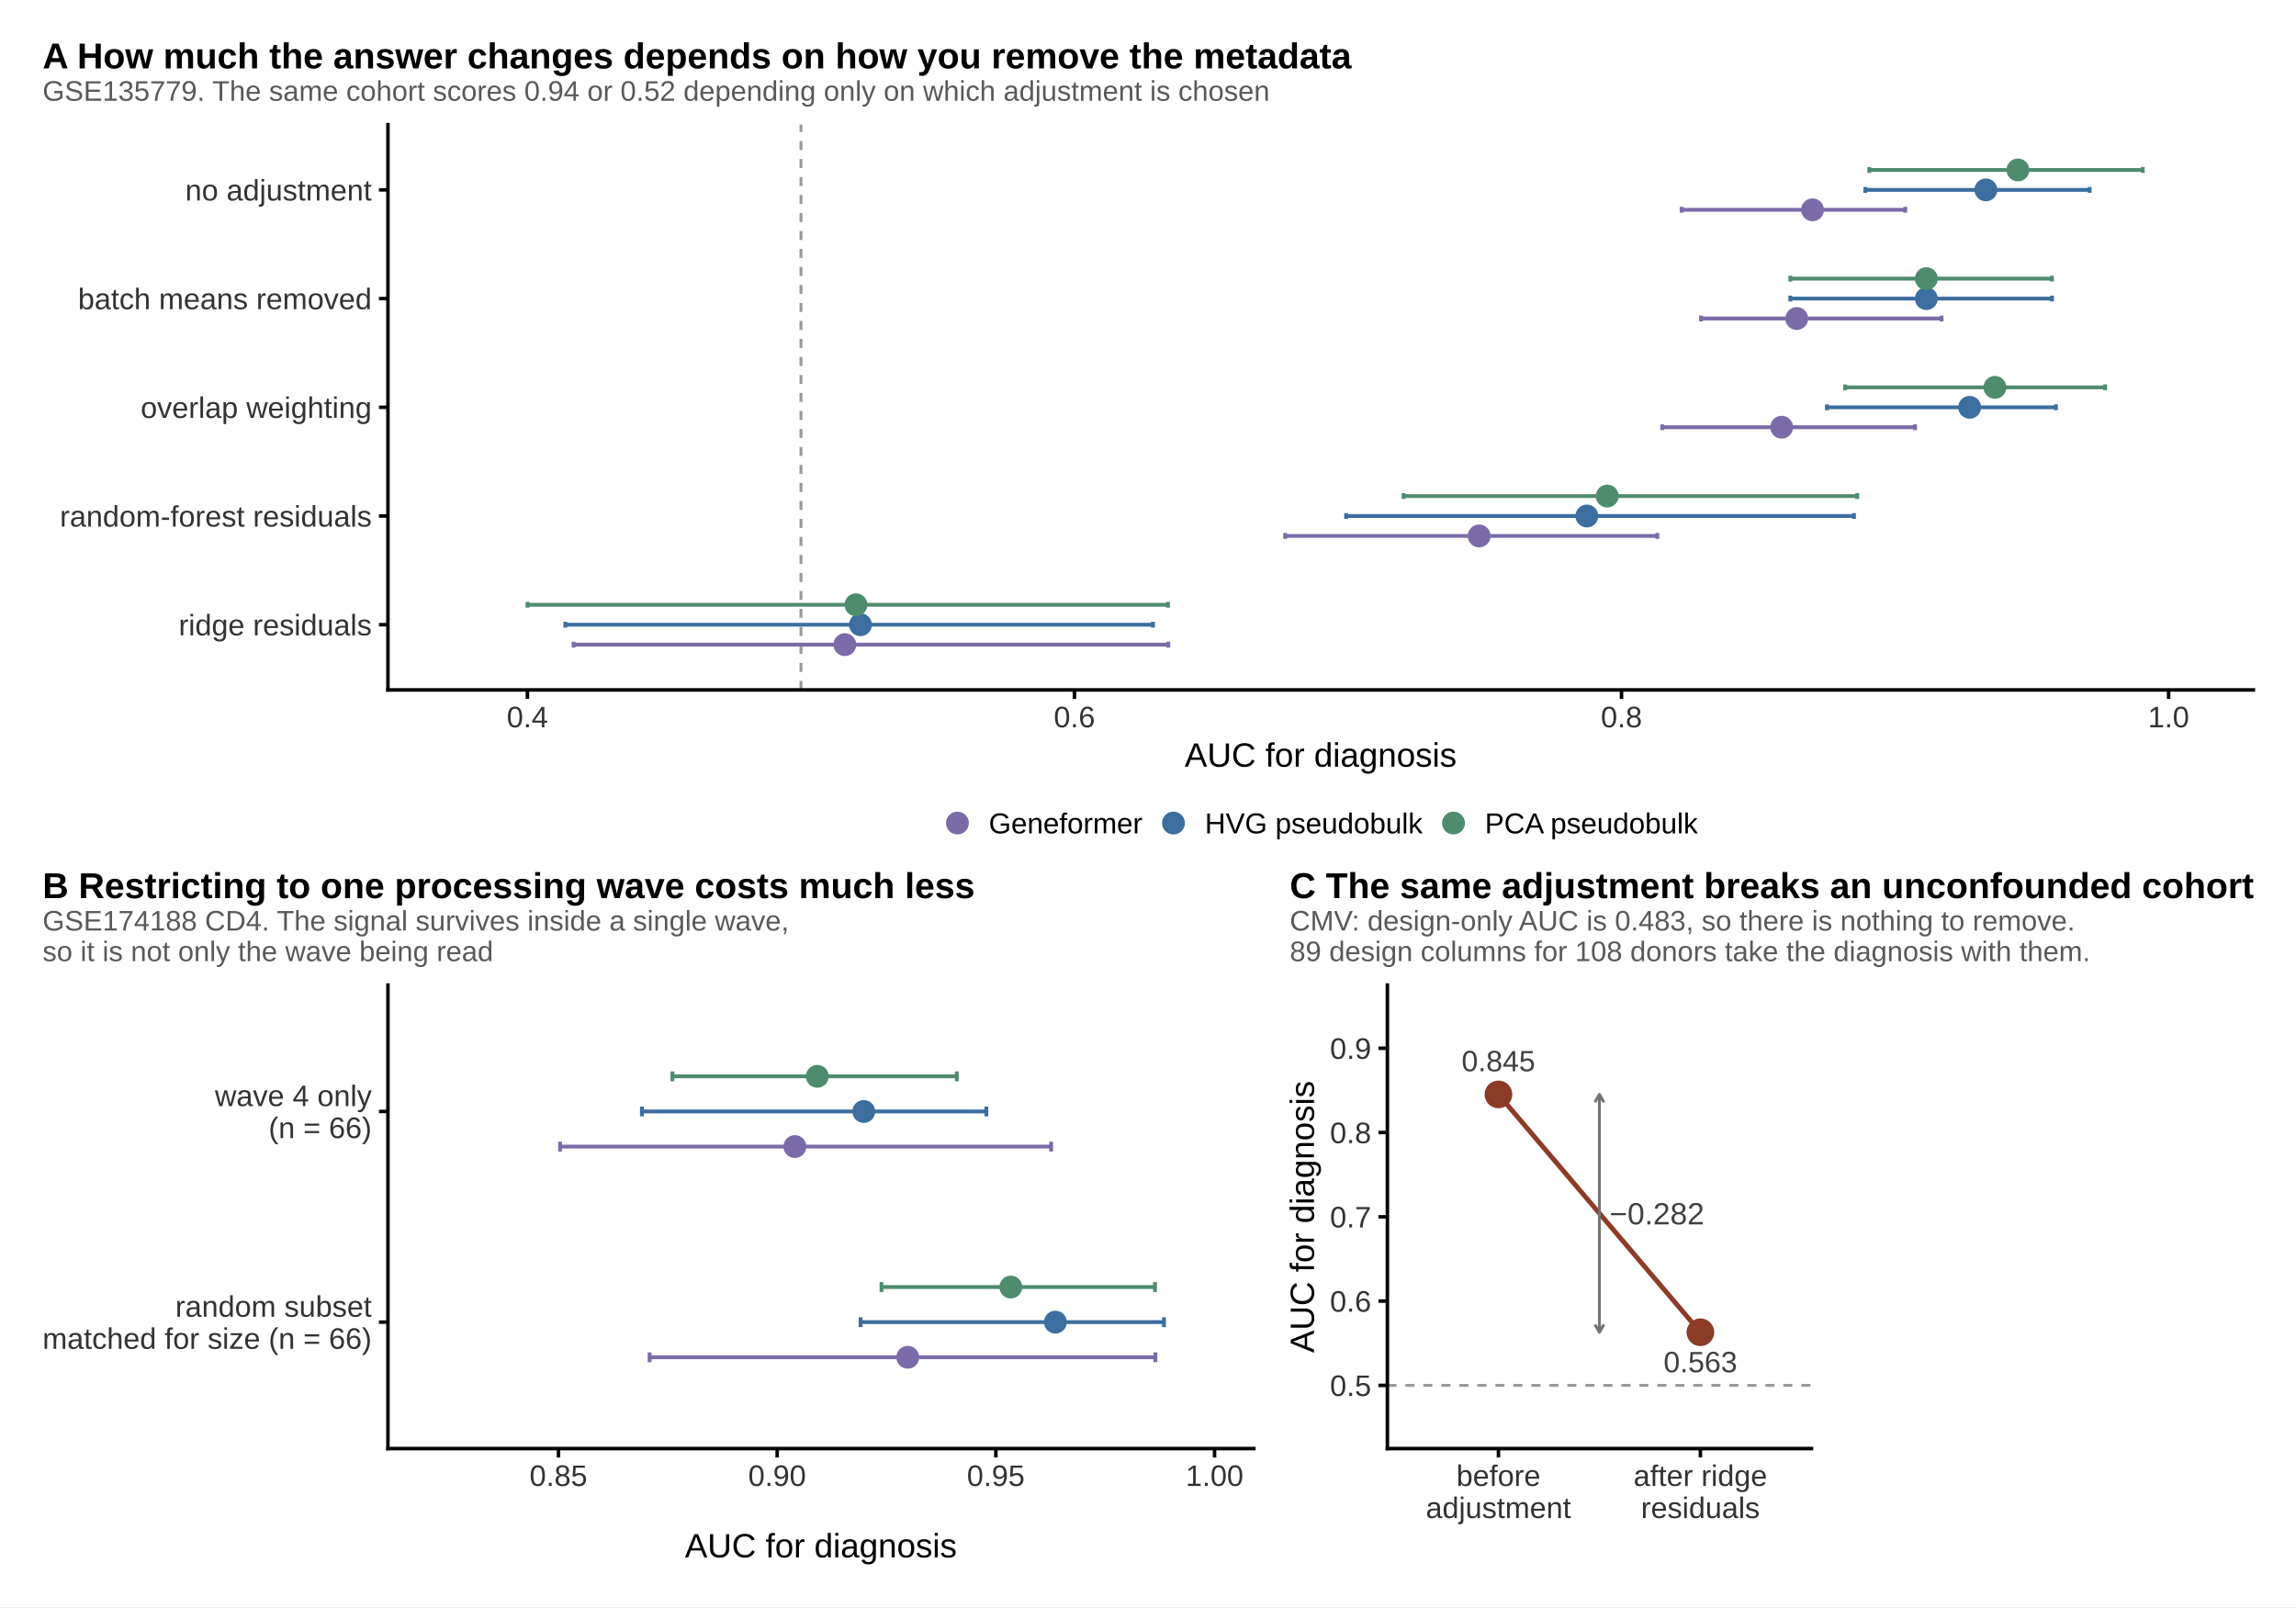
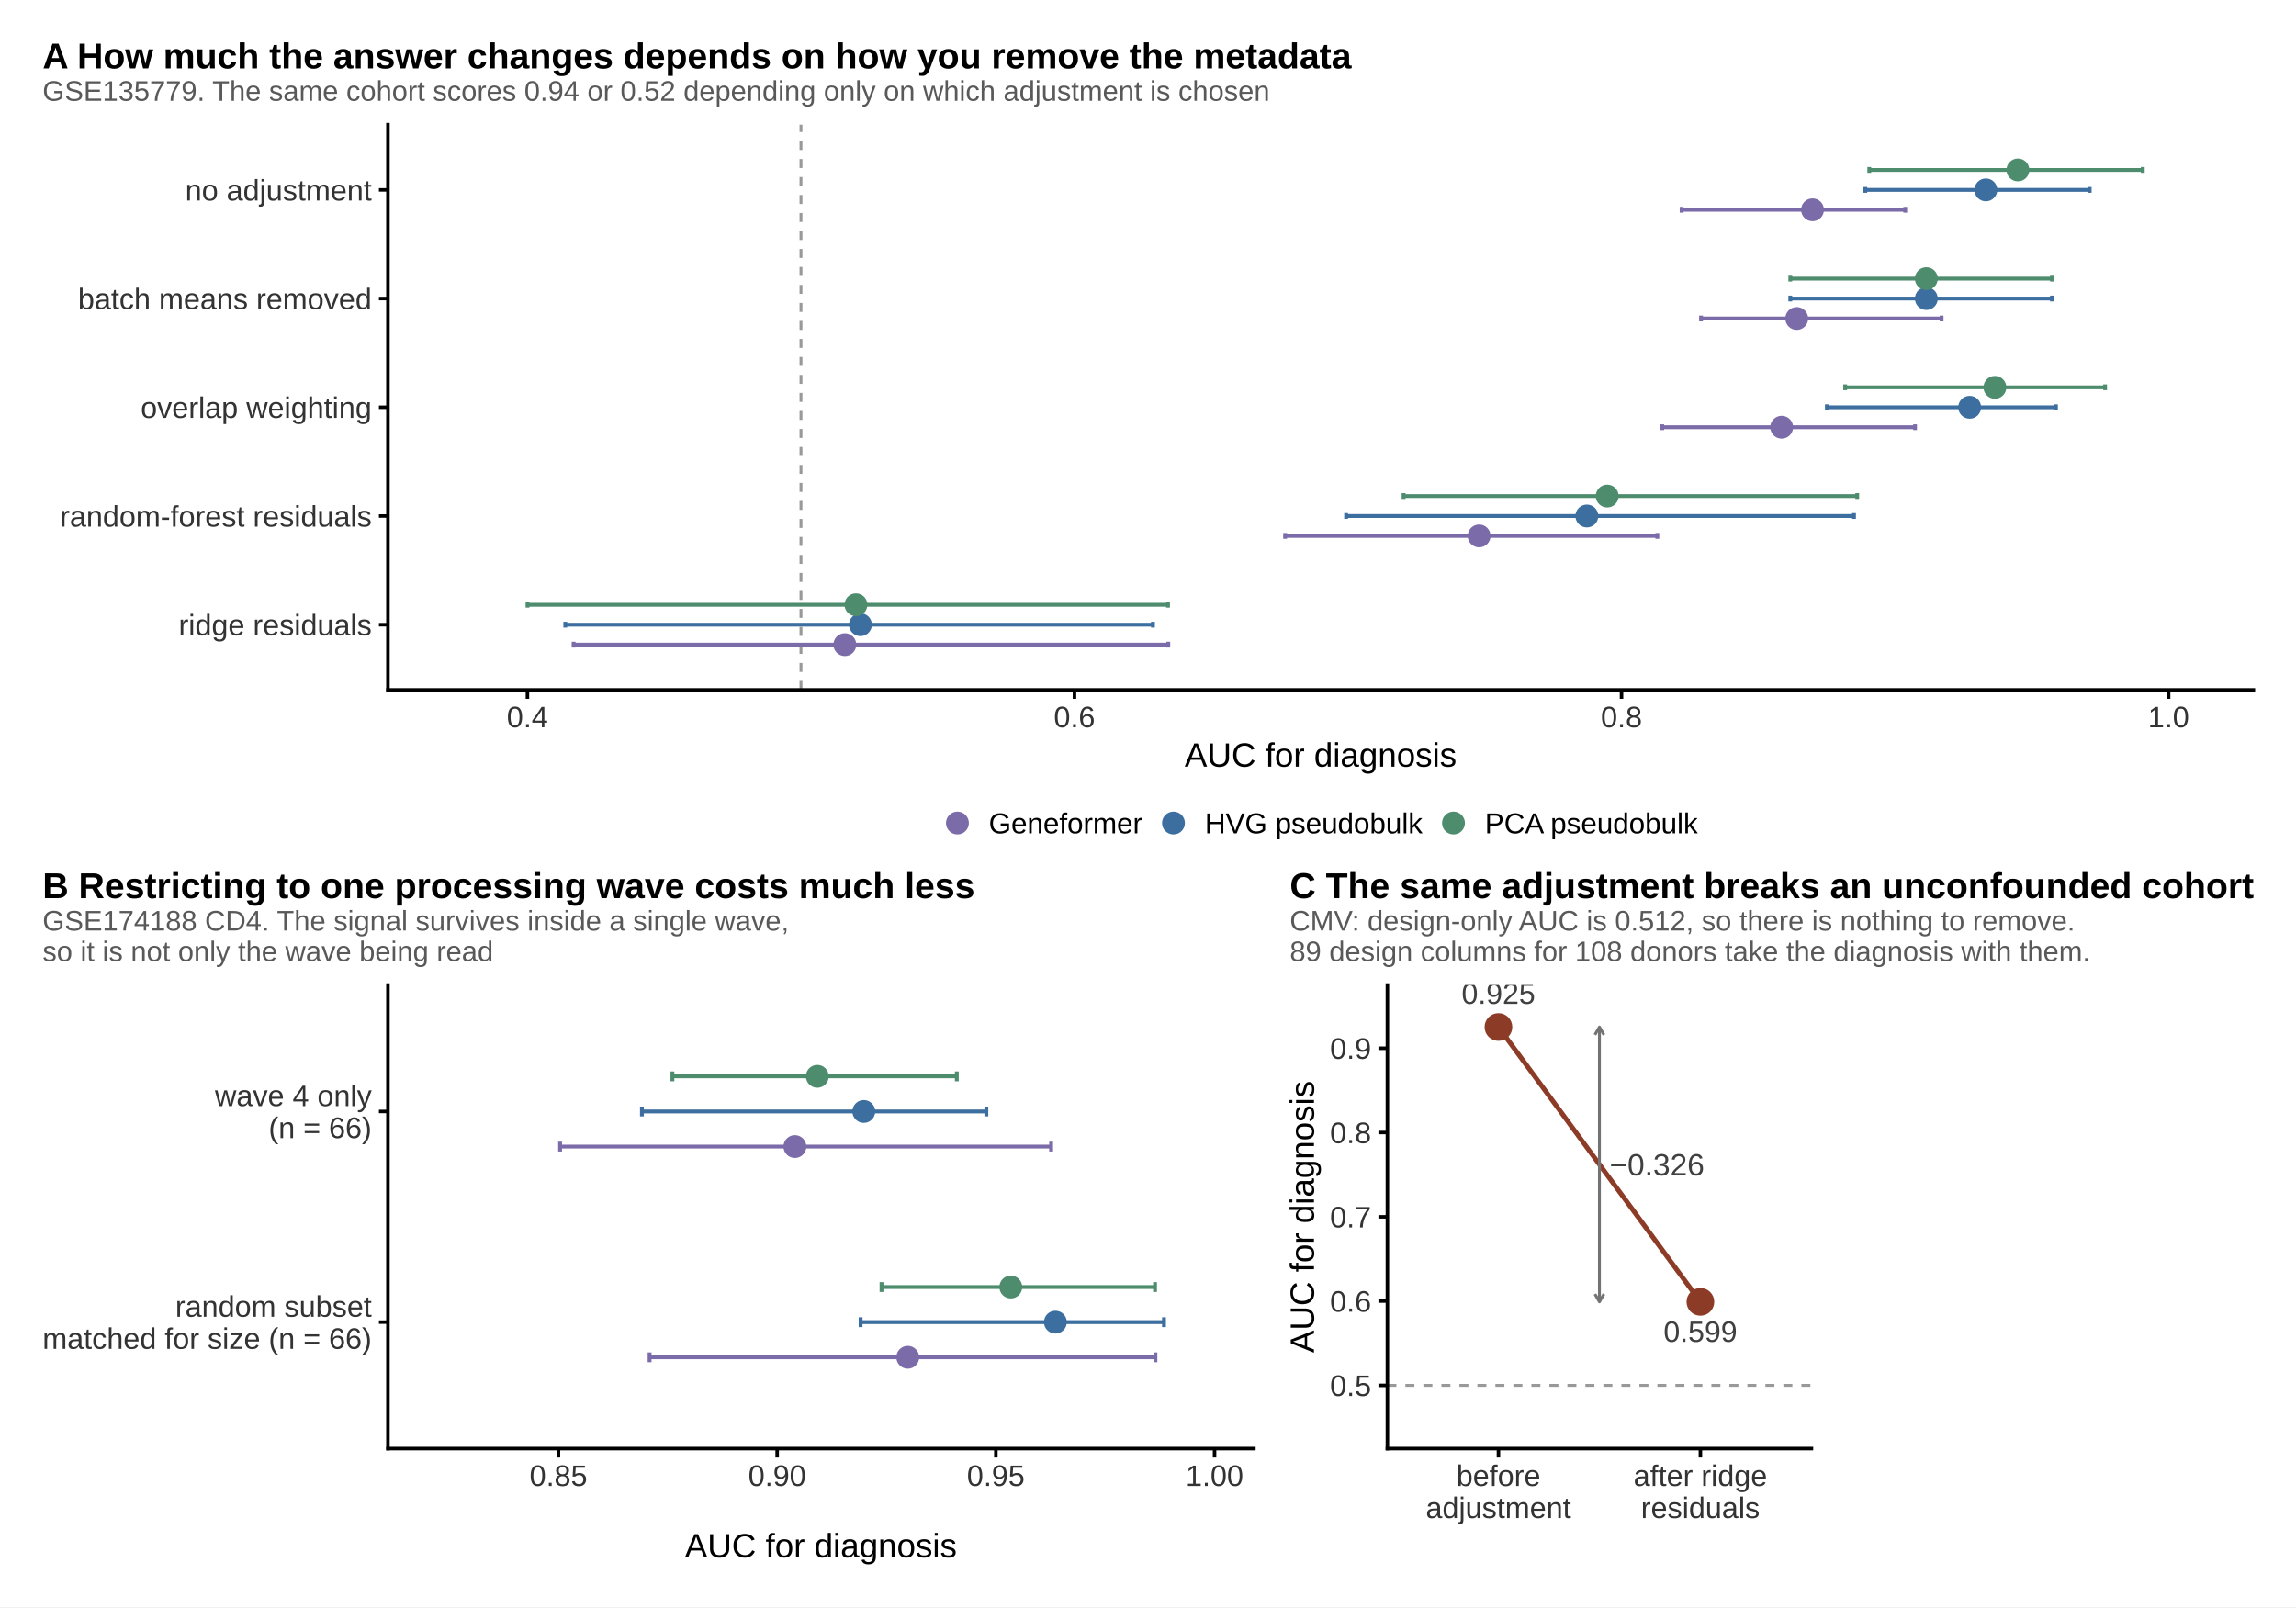
<svg xmlns="http://www.w3.org/2000/svg" width="510.24pt" height="357.17pt" viewBox="0 0 510.24 357.17">
  <g class="svglite">
    <defs>
      <style type="text/css">
    .svglite line, .svglite polyline, .svglite polygon, .svglite path, .svglite rect, .svglite circle {
      fill: none;
      stroke: #000000;
      stroke-linecap: round;
      stroke-linejoin: round;
      stroke-miterlimit: 10.00;
    }
    .svglite text {
      white-space: pre;
    }
    .svglite g.glyphgroup path {
      fill: inherit;
      stroke: none;
    }
  </style>
    </defs>
    <rect width="100%" height="100%" style="stroke: none; fill: #FFFFFF;" />
    <defs>
      <clipPath id="cpMC4wMHw1MTAuMjR8MC4wMHwzNTcuMTc=">
        <rect x="0.00" y="0.00" width="510.24" height="357.17" />
      </clipPath>
    </defs>
    <g clip-path="url(#cpMC4wMHw1MTAuMjR8MC4wMHwzNTcuMTc=)">
      <rect x="0.00" y="0.00" width="510.24" height="357.17" style="stroke-width: 1.07; stroke: #FFFFFF; fill: #FFFFFF;" />
    </g>
    <defs>
      <clipPath id="cpODYuMjF8NTAwLjc3fDI3LjcwfDMyMS45NA==">
        <rect x="86.21" y="27.70" width="414.56" height="294.24" />
      </clipPath>
    </defs>
    <g clip-path="url(#cpODYuMjF8NTAwLjc3fDI3LjcwfDMyMS45NA==)">
</g>
    <g clip-path="url(#cpMC4wMHw1MTAuMjR8MC4wMHwzNTcuMTc=)">
</g>
    <defs>
      <clipPath id="cpNS40OHw1MDQuNzZ8NS40OHwxODkuOTA=">
        <rect x="5.48" y="5.48" width="499.28" height="184.42" />
      </clipPath>
    </defs>
    <g clip-path="url(#cpNS40OHw1MDQuNzZ8NS40OHwxODkuOTA=)">
      <rect x="5.48" y="5.48" width="499.28" height="184.42" style="stroke-width: 0.78; stroke: #FFFFFF; fill: #FFFFFF;" />
    </g>
    <g clip-path="url(#cpMC4wMHw1MTAuMjR8MC4wMHwzNTcuMTc=)">
</g>
    <defs>
      <clipPath id="cpODYuMjF8NTAwLjc3fDI3LjcwfDE1My4zMw==">
        <rect x="86.21" y="27.70" width="414.56" height="125.63" />
      </clipPath>
    </defs>
    <g clip-path="url(#cpODYuMjF8NTAwLjc3fDI3LjcwfDE1My4zMw==)">
      <rect x="86.21" y="27.70" width="414.56" height="125.63" style="stroke-width: 0.78; stroke: none; fill: #FFFFFF;" />
      <line x1="178.00" y1="153.33" x2="178.00" y2="27.70" style="stroke-width: 0.64; stroke: #999999; stroke-dasharray: 2.00,2.00; stroke-linecap: butt;" />
      <polyline points="431.48,71.43 431.48,70.14 " style="stroke-width: 0.85; stroke: #7B6BA8; stroke-linecap: butt;" />
      <polyline points="431.48,70.79 378.02,70.79 " style="stroke-width: 0.85; stroke: #7B6BA8; stroke-linecap: butt;" />
      <polyline points="378.02,71.43 378.02,70.14 " style="stroke-width: 0.85; stroke: #7B6BA8; stroke-linecap: butt;" />
      <polyline points="425.58,95.59 425.58,94.30 " style="stroke-width: 0.85; stroke: #7B6BA8; stroke-linecap: butt;" />
      <polyline points="425.58,94.95 369.40,94.95 " style="stroke-width: 0.85; stroke: #7B6BA8; stroke-linecap: butt;" />
      <polyline points="369.40,95.59 369.40,94.30 " style="stroke-width: 0.85; stroke: #7B6BA8; stroke-linecap: butt;" />
      <polyline points="368.31,119.75 368.31,118.46 " style="stroke-width: 0.85; stroke: #7B6BA8; stroke-linecap: butt;" />
      <polyline points="368.31,119.11 285.59,119.11 " style="stroke-width: 0.85; stroke: #7B6BA8; stroke-linecap: butt;" />
      <polyline points="285.59,119.75 285.59,118.46 " style="stroke-width: 0.85; stroke: #7B6BA8; stroke-linecap: butt;" />
      <polyline points="259.63,143.91 259.63,142.62 " style="stroke-width: 0.85; stroke: #7B6BA8; stroke-linecap: butt;" />
      <polyline points="259.63,143.27 127.47,143.27 " style="stroke-width: 0.85; stroke: #7B6BA8; stroke-linecap: butt;" />
      <polyline points="127.47,143.91 127.47,142.62 " style="stroke-width: 0.85; stroke: #7B6BA8; stroke-linecap: butt;" />
      <polyline points="423.40,47.27 423.40,45.98 " style="stroke-width: 0.85; stroke: #7B6BA8; stroke-linecap: butt;" />
      <polyline points="423.40,46.63 373.71,46.63 " style="stroke-width: 0.85; stroke: #7B6BA8; stroke-linecap: butt;" />
      <polyline points="373.71,47.27 373.71,45.98 " style="stroke-width: 0.85; stroke: #7B6BA8; stroke-linecap: butt;" />
      <polyline points="456.01,67.00 456.01,65.71 " style="stroke-width: 0.85; stroke: #3C6E9F; stroke-linecap: butt;" />
      <polyline points="456.01,66.36 397.86,66.36 " style="stroke-width: 0.85; stroke: #3C6E9F; stroke-linecap: butt;" />
      <polyline points="397.86,67.00 397.86,65.71 " style="stroke-width: 0.85; stroke: #3C6E9F; stroke-linecap: butt;" />
      <polyline points="456.89,91.16 456.89,89.87 " style="stroke-width: 0.85; stroke: #3C6E9F; stroke-linecap: butt;" />
      <polyline points="456.89,90.52 405.99,90.52 " style="stroke-width: 0.85; stroke: #3C6E9F; stroke-linecap: butt;" />
      <polyline points="405.99,91.16 405.99,89.87 " style="stroke-width: 0.85; stroke: #3C6E9F; stroke-linecap: butt;" />
      <polyline points="412.01,115.32 412.01,114.03 " style="stroke-width: 0.85; stroke: #3C6E9F; stroke-linecap: butt;" />
      <polyline points="412.01,114.68 299.15,114.68 " style="stroke-width: 0.85; stroke: #3C6E9F; stroke-linecap: butt;" />
      <polyline points="299.15,115.32 299.15,114.03 " style="stroke-width: 0.85; stroke: #3C6E9F; stroke-linecap: butt;" />
      <polyline points="256.22,139.48 256.22,138.19 " style="stroke-width: 0.85; stroke: #3C6E9F; stroke-linecap: butt;" />
      <polyline points="256.22,138.84 125.62,138.84 " style="stroke-width: 0.85; stroke: #3C6E9F; stroke-linecap: butt;" />
      <polyline points="125.62,139.48 125.62,138.19 " style="stroke-width: 0.85; stroke: #3C6E9F; stroke-linecap: butt;" />
      <polyline points="464.39,42.84 464.39,41.55 " style="stroke-width: 0.85; stroke: #3C6E9F; stroke-linecap: butt;" />
      <polyline points="464.39,42.20 414.53,42.20 " style="stroke-width: 0.85; stroke: #3C6E9F; stroke-linecap: butt;" />
      <polyline points="414.53,42.84 414.53,41.55 " style="stroke-width: 0.85; stroke: #3C6E9F; stroke-linecap: butt;" />
      <polyline points="456.01,62.57 456.01,61.28 " style="stroke-width: 0.85; stroke: #4E8C6E; stroke-linecap: butt;" />
      <polyline points="456.01,61.93 397.86,61.93 " style="stroke-width: 0.85; stroke: #4E8C6E; stroke-linecap: butt;" />
      <polyline points="397.86,62.57 397.86,61.28 " style="stroke-width: 0.85; stroke: #4E8C6E; stroke-linecap: butt;" />
      <polyline points="467.82,86.73 467.82,85.44 " style="stroke-width: 0.85; stroke: #4E8C6E; stroke-linecap: butt;" />
      <polyline points="467.82,86.09 410.05,86.09 " style="stroke-width: 0.85; stroke: #4E8C6E; stroke-linecap: butt;" />
      <polyline points="410.05,86.73 410.05,85.44 " style="stroke-width: 0.85; stroke: #4E8C6E; stroke-linecap: butt;" />
      <polyline points="412.73,110.89 412.73,109.60 " style="stroke-width: 0.85; stroke: #4E8C6E; stroke-linecap: butt;" />
      <polyline points="412.73,110.25 311.92,110.25 " style="stroke-width: 0.85; stroke: #4E8C6E; stroke-linecap: butt;" />
      <polyline points="311.92,110.89 311.92,109.60 " style="stroke-width: 0.85; stroke: #4E8C6E; stroke-linecap: butt;" />
      <polyline points="259.57,135.05 259.57,133.76 " style="stroke-width: 0.85; stroke: #4E8C6E; stroke-linecap: butt;" />
      <polyline points="259.57,134.41 117.23,134.41 " style="stroke-width: 0.85; stroke: #4E8C6E; stroke-linecap: butt;" />
      <polyline points="117.23,135.05 117.23,133.76 " style="stroke-width: 0.85; stroke: #4E8C6E; stroke-linecap: butt;" />
      <polyline points="476.19,38.41 476.19,37.12 " style="stroke-width: 0.85; stroke: #4E8C6E; stroke-linecap: butt;" />
      <polyline points="476.19,37.77 415.41,37.77 " style="stroke-width: 0.85; stroke: #4E8C6E; stroke-linecap: butt;" />
      <polyline points="415.41,38.41 415.41,37.12 " style="stroke-width: 0.85; stroke: #4E8C6E; stroke-linecap: butt;" />
      <circle cx="399.29" cy="70.79" r="2.28" style="stroke-width: 0.52; stroke: #7B6BA8; fill: #7B6BA8;" />
      <circle cx="395.94" cy="94.95" r="2.28" style="stroke-width: 0.52; stroke: #7B6BA8; fill: #7B6BA8;" />
      <circle cx="328.71" cy="119.11" r="2.28" style="stroke-width: 0.52; stroke: #7B6BA8; fill: #7B6BA8;" />
      <circle cx="187.75" cy="143.27" r="2.28" style="stroke-width: 0.52; stroke: #7B6BA8; fill: #7B6BA8;" />
      <circle cx="402.80" cy="46.63" r="2.28" style="stroke-width: 0.52; stroke: #7B6BA8; fill: #7B6BA8;" />
      <circle cx="428.09" cy="66.36" r="2.28" style="stroke-width: 0.52; stroke: #3C6E9F; fill: #3C6E9F;" />
      <circle cx="437.72" cy="90.52" r="2.28" style="stroke-width: 0.52; stroke: #3C6E9F; fill: #3C6E9F;" />
      <circle cx="352.65" cy="114.68" r="2.28" style="stroke-width: 0.52; stroke: #3C6E9F; fill: #3C6E9F;" />
      <circle cx="191.22" cy="138.84" r="2.28" style="stroke-width: 0.52; stroke: #3C6E9F; fill: #3C6E9F;" />
      <circle cx="441.32" cy="42.20" r="2.28" style="stroke-width: 0.52; stroke: #3C6E9F; fill: #3C6E9F;" />
      <circle cx="428.09" cy="61.93" r="2.28" style="stroke-width: 0.52; stroke: #4E8C6E; fill: #4E8C6E;" />
      <circle cx="443.33" cy="86.09" r="2.28" style="stroke-width: 0.52; stroke: #4E8C6E; fill: #4E8C6E;" />
      <circle cx="357.17" cy="110.25" r="2.28" style="stroke-width: 0.52; stroke: #4E8C6E; fill: #4E8C6E;" />
      <circle cx="190.22" cy="134.41" r="2.28" style="stroke-width: 0.52; stroke: #4E8C6E; fill: #4E8C6E;" />
      <circle cx="448.44" cy="37.77" r="2.28" style="stroke-width: 0.52; stroke: #4E8C6E; fill: #4E8C6E;" />
    </g>
    <g clip-path="url(#cpMC4wMHw1MTAuMjR8MC4wMHwzNTcuMTc=)">
      <polyline points="86.21,153.33 86.21,27.70 " style="stroke-width: 0.78; stroke-linecap: square;" />
      <text x="82.62" y="141.20" text-anchor="end" style="font-size: 6.60px;fill: #333333; font-family: &quot;Arial&quot;;" textLength="42.94px" lengthAdjust="spacingAndGlyphs">ridge residuals</text>
      <text x="82.62" y="117.04" text-anchor="end" style="font-size: 6.60px;fill: #333333; font-family: &quot;Arial&quot;;" textLength="69.34px" lengthAdjust="spacingAndGlyphs">random-forest residuals</text>
      <text x="82.62" y="92.88" text-anchor="end" style="font-size: 6.60px;fill: #333333; font-family: &quot;Arial&quot;;" textLength="51.38px" lengthAdjust="spacingAndGlyphs">overlap weighting</text>
      <text x="82.62" y="68.72" text-anchor="end" style="font-size: 6.60px;fill: #333333; font-family: &quot;Arial&quot;;" textLength="65.30px" lengthAdjust="spacingAndGlyphs">batch means removed</text>
      <text x="82.62" y="44.56" text-anchor="end" style="font-size: 6.60px;fill: #333333; font-family: &quot;Arial&quot;;" textLength="41.45px" lengthAdjust="spacingAndGlyphs">no adjustment</text>
      <polyline points="84.21,138.84 86.21,138.84 " style="stroke-width: 0.78; stroke-linecap: butt;" />
      <polyline points="84.21,114.68 86.21,114.68 " style="stroke-width: 0.78; stroke-linecap: butt;" />
      <polyline points="84.21,90.52 86.21,90.52 " style="stroke-width: 0.78; stroke-linecap: butt;" />
      <polyline points="84.21,66.36 86.21,66.36 " style="stroke-width: 0.78; stroke-linecap: butt;" />
      <polyline points="84.21,42.20 86.21,42.20 " style="stroke-width: 0.78; stroke-linecap: butt;" />
      <polyline points="86.21,153.33 500.77,153.33 " style="stroke-width: 0.78; stroke-linecap: square;" />
      <polyline points="117.21,155.32 117.21,153.33 " style="stroke-width: 0.78; stroke-linecap: butt;" />
      <polyline points="238.78,155.32 238.78,153.33 " style="stroke-width: 0.78; stroke-linecap: butt;" />
      <polyline points="360.35,155.32 360.35,153.33 " style="stroke-width: 0.78; stroke-linecap: butt;" />
      <polyline points="481.93,155.32 481.93,153.33 " style="stroke-width: 0.78; stroke-linecap: butt;" />
      <text x="117.21" y="161.64" text-anchor="middle" style="font-size: 6.60px;fill: #333333; font-family: &quot;Arial&quot;;" textLength="9.17px" lengthAdjust="spacingAndGlyphs">0.4</text>
      <text x="238.78" y="161.64" text-anchor="middle" style="font-size: 6.60px;fill: #333333; font-family: &quot;Arial&quot;;" textLength="9.17px" lengthAdjust="spacingAndGlyphs">0.6</text>
      <text x="360.35" y="161.64" text-anchor="middle" style="font-size: 6.60px;fill: #333333; font-family: &quot;Arial&quot;;" textLength="9.17px" lengthAdjust="spacingAndGlyphs">0.8</text>
      <text x="481.93" y="161.64" text-anchor="middle" style="font-size: 6.60px;fill: #333333; font-family: &quot;Arial&quot;;" textLength="9.17px" lengthAdjust="spacingAndGlyphs">1.0</text>
      <text x="293.49" y="170.39" text-anchor="middle" style="font-size: 7.50px; font-family: &quot;Arial&quot;;" textLength="60.45px" lengthAdjust="spacingAndGlyphs">AUC for diagnosis</text>
      <rect x="209.78" y="179.93" width="167.42" height="5.98" style="stroke-width: 0.78; stroke: none; fill: #FFFFFF;" />
      <rect x="209.78" y="179.93" width="5.98" height="5.98" style="stroke-width: 0.78; stroke: none; fill: #FFFFFF;" />
      <line x1="210.38" y1="182.92" x2="215.16" y2="182.92" style="stroke-width: 0.85; stroke: #7B6BA8; stroke-linecap: butt;" />
      <circle cx="212.77" cy="182.92" r="2.28" style="stroke-width: 0.52; stroke: #7B6BA8; fill: #7B6BA8;" />
      <rect x="257.79" y="179.93" width="5.98" height="5.98" style="stroke-width: 0.78; stroke: none; fill: #FFFFFF;" />
      <line x1="258.39" y1="182.92" x2="263.17" y2="182.92" style="stroke-width: 0.85; stroke: #3C6E9F; stroke-linecap: butt;" />
      <circle cx="260.78" cy="182.92" r="2.28" style="stroke-width: 0.52; stroke: #3C6E9F; fill: #3C6E9F;" />
      <rect x="320.02" y="179.93" width="5.98" height="5.98" style="stroke-width: 0.78; stroke: none; fill: #FFFFFF;" />
      <line x1="320.62" y1="182.92" x2="325.40" y2="182.92" style="stroke-width: 0.85; stroke: #4E8C6E; stroke-linecap: butt;" />
      <circle cx="323.01" cy="182.92" r="2.28" style="stroke-width: 0.52; stroke: #4E8C6E; fill: #4E8C6E;" />
      <text x="219.74" y="185.21" style="font-size: 6.40px; font-family: &quot;Arial&quot;;" textLength="34.06px" lengthAdjust="spacingAndGlyphs">Geneformer</text>
      <text x="267.75" y="185.21" style="font-size: 6.40px; font-family: &quot;Arial&quot;;" textLength="48.28px" lengthAdjust="spacingAndGlyphs">HVG pseudobulk</text>
      <text x="329.98" y="185.21" style="font-size: 6.40px; font-family: &quot;Arial&quot;;" textLength="47.22px" lengthAdjust="spacingAndGlyphs">PCA pseudobulk</text>
      <text x="9.46" y="22.39" style="font-size: 6.30px;fill: #595959; font-family: &quot;Arial&quot;;" textLength="272.61px" lengthAdjust="spacingAndGlyphs">GSE135779. The same cohort scores 0.94 or 0.52 depending only on which adjustment is chosen</text>
      <text x="9.46" y="15.20" style="font-size: 8.00px; font-weight: bold; font-family: &quot;Arial&quot;;" textLength="295.44px" lengthAdjust="spacingAndGlyphs">A   How much the answer changes depends on how you remove the metadata</text>
    </g>
    <defs>
      <clipPath id="cpODYuMjF8NTAwLjc3fDIxOC45MnwzMjEuOTQ=">
        <rect x="86.21" y="218.92" width="414.56" height="103.02" />
      </clipPath>
    </defs>
    <g clip-path="url(#cpODYuMjF8NTAwLjc3fDIxOC45MnwzMjEuOTQ=)">
</g>
    <g clip-path="url(#cpMC4wMHw1MTAuMjR8MC4wMHwzNTcuMTc=)">
</g>
    <g clip-path="url(#cpODYuMjF8NTAwLjc3fDIxOC45MnwzMjEuOTQ=)">
</g>
    <g clip-path="url(#cpMC4wMHw1MTAuMjR8MC4wMHwzNTcuMTc=)">
</g>
    <defs>
      <clipPath id="cpNS40OHwyODIuNjR8MTg5LjkwfDM1MS42OQ==">
        <rect x="5.48" y="189.90" width="277.16" height="161.79" />
      </clipPath>
    </defs>
    <g clip-path="url(#cpNS40OHwyODIuNjR8MTg5LjkwfDM1MS42OQ==)">
      <rect x="5.48" y="189.90" width="277.16" height="161.79" style="stroke-width: 0.78; stroke: #FFFFFF; fill: #FFFFFF;" />
    </g>
    <g clip-path="url(#cpMC4wMHw1MTAuMjR8MC4wMHwzNTcuMTc=)">
</g>
    <defs>
      <clipPath id="cpODYuMjF8Mjc4LjY1fDIxOC45MnwzMjEuOTQ=">
        <rect x="86.21" y="218.92" width="192.45" height="103.02" />
      </clipPath>
    </defs>
    <g clip-path="url(#cpODYuMjF8Mjc4LjY1fDIxOC45MnwzMjEuOTQ=)">
      <rect x="86.21" y="218.92" width="192.45" height="103.02" style="stroke-width: 0.78; stroke: none; fill: #FFFFFF;" />
      <polyline points="233.59,255.92 233.59,253.73 " style="stroke-width: 0.85; stroke: #7B6BA8; stroke-linecap: butt;" />
      <polyline points="233.59,254.82 124.47,254.82 " style="stroke-width: 0.85; stroke: #7B6BA8; stroke-linecap: butt;" />
      <polyline points="124.47,255.92 124.47,253.73 " style="stroke-width: 0.85; stroke: #7B6BA8; stroke-linecap: butt;" />
      <polyline points="219.20,248.11 219.20,245.93 " style="stroke-width: 0.85; stroke: #3C6E9F; stroke-linecap: butt;" />
      <polyline points="219.20,247.02 142.65,247.02 " style="stroke-width: 0.85; stroke: #3C6E9F; stroke-linecap: butt;" />
      <polyline points="142.65,248.11 142.65,245.93 " style="stroke-width: 0.85; stroke: #3C6E9F; stroke-linecap: butt;" />
      <polyline points="212.63,240.31 212.63,238.12 " style="stroke-width: 0.85; stroke: #4E8C6E; stroke-linecap: butt;" />
      <polyline points="212.63,239.21 149.43,239.21 " style="stroke-width: 0.85; stroke: #4E8C6E; stroke-linecap: butt;" />
      <polyline points="149.43,240.31 149.43,238.12 " style="stroke-width: 0.85; stroke: #4E8C6E; stroke-linecap: butt;" />
      <polyline points="256.77,302.74 256.77,300.56 " style="stroke-width: 0.85; stroke: #7B6BA8; stroke-linecap: butt;" />
      <polyline points="256.77,301.65 144.36,301.65 " style="stroke-width: 0.85; stroke: #7B6BA8; stroke-linecap: butt;" />
      <polyline points="144.36,302.74 144.36,300.56 " style="stroke-width: 0.85; stroke: #7B6BA8; stroke-linecap: butt;" />
      <polyline points="258.67,294.94 258.67,292.75 " style="stroke-width: 0.85; stroke: #3C6E9F; stroke-linecap: butt;" />
      <polyline points="258.67,293.84 191.25,293.84 " style="stroke-width: 0.85; stroke: #3C6E9F; stroke-linecap: butt;" />
      <polyline points="191.25,294.94 191.25,292.75 " style="stroke-width: 0.85; stroke: #3C6E9F; stroke-linecap: butt;" />
      <polyline points="256.68,287.13 256.68,284.95 " style="stroke-width: 0.85; stroke: #4E8C6E; stroke-linecap: butt;" />
      <polyline points="256.68,286.04 195.90,286.04 " style="stroke-width: 0.85; stroke: #4E8C6E; stroke-linecap: butt;" />
      <polyline points="195.90,287.13 195.90,284.95 " style="stroke-width: 0.85; stroke: #4E8C6E; stroke-linecap: butt;" />
      <circle cx="176.65" cy="254.82" r="2.28" style="stroke-width: 0.52; stroke: #7B6BA8; fill: #7B6BA8;" />
      <circle cx="191.96" cy="247.02" r="2.28" style="stroke-width: 0.52; stroke: #3C6E9F; fill: #3C6E9F;" />
      <circle cx="181.63" cy="239.21" r="2.28" style="stroke-width: 0.52; stroke: #4E8C6E; fill: #4E8C6E;" />
      <circle cx="201.73" cy="301.65" r="2.28" style="stroke-width: 0.52; stroke: #7B6BA8; fill: #7B6BA8;" />
      <circle cx="234.54" cy="293.84" r="2.28" style="stroke-width: 0.52; stroke: #3C6E9F; fill: #3C6E9F;" />
      <circle cx="224.63" cy="286.04" r="2.28" style="stroke-width: 0.52; stroke: #4E8C6E; fill: #4E8C6E;" />
    </g>
    <g clip-path="url(#cpMC4wMHw1MTAuMjR8MC4wMHwzNTcuMTc=)">
      <polyline points="86.21,321.94 86.21,218.92 " style="stroke-width: 0.78; stroke-linecap: square;" />
      <text x="82.62" y="292.64" text-anchor="end" style="font-size: 6.60px;fill: #333333; font-family: &quot;Arial&quot;;" textLength="43.66px" lengthAdjust="spacingAndGlyphs">random subset</text>
      <text x="82.62" y="299.77" text-anchor="end" style="font-size: 6.60px;fill: #333333; font-family: &quot;Arial&quot;;" textLength="73.16px" lengthAdjust="spacingAndGlyphs">matched for size (n = 66)</text>
      <text x="82.62" y="245.82" text-anchor="end" style="font-size: 6.60px;fill: #333333; font-family: &quot;Arial&quot;;" textLength="34.84px" lengthAdjust="spacingAndGlyphs">wave 4 only</text>
      <text x="82.62" y="252.94" text-anchor="end" style="font-size: 6.60px;fill: #333333; font-family: &quot;Arial&quot;;" textLength="22.92px" lengthAdjust="spacingAndGlyphs">(n = 66)</text>
      <polyline points="84.21,293.84 86.21,293.84 " style="stroke-width: 0.78; stroke-linecap: butt;" />
      <polyline points="84.21,247.02 86.21,247.02 " style="stroke-width: 0.78; stroke-linecap: butt;" />
      <polyline points="86.21,321.94 278.65,321.94 " style="stroke-width: 0.78; stroke-linecap: square;" />
      <polyline points="124.11,323.93 124.11,321.94 " style="stroke-width: 0.78; stroke-linecap: butt;" />
      <polyline points="172.71,323.93 172.71,321.94 " style="stroke-width: 0.78; stroke-linecap: butt;" />
      <polyline points="221.31,323.93 221.31,321.94 " style="stroke-width: 0.78; stroke-linecap: butt;" />
      <polyline points="269.91,323.93 269.91,321.94 " style="stroke-width: 0.78; stroke-linecap: butt;" />
      <text x="124.11" y="330.25" text-anchor="middle" style="font-size: 6.60px;fill: #333333; font-family: &quot;Arial&quot;;" textLength="12.84px" lengthAdjust="spacingAndGlyphs">0.85</text>
      <text x="172.71" y="330.25" text-anchor="middle" style="font-size: 6.60px;fill: #333333; font-family: &quot;Arial&quot;;" textLength="12.84px" lengthAdjust="spacingAndGlyphs">0.90</text>
      <text x="221.31" y="330.25" text-anchor="middle" style="font-size: 6.60px;fill: #333333; font-family: &quot;Arial&quot;;" textLength="12.84px" lengthAdjust="spacingAndGlyphs">0.95</text>
      <text x="269.91" y="330.25" text-anchor="middle" style="font-size: 6.60px;fill: #333333; font-family: &quot;Arial&quot;;" textLength="12.84px" lengthAdjust="spacingAndGlyphs">1.00</text>
      <text x="182.43" y="346.12" text-anchor="middle" style="font-size: 7.50px; font-family: &quot;Arial&quot;;" textLength="60.45px" lengthAdjust="spacingAndGlyphs">AUC for diagnosis</text>
      <text x="9.46" y="206.81" style="font-size: 6.30px;fill: #595959; font-family: &quot;Arial&quot;;" textLength="165.86px" lengthAdjust="spacingAndGlyphs">GSE174188 CD4. The signal survives inside a single wave,</text>
      <text x="9.46" y="213.61" style="font-size: 6.30px;fill: #595959; font-family: &quot;Arial&quot;;" textLength="100.14px" lengthAdjust="spacingAndGlyphs">so it is not only the wave being read</text>
      <text x="9.46" y="199.61" style="font-size: 8.00px; font-weight: bold; font-family: &quot;Arial&quot;;" textLength="211.70px" lengthAdjust="spacingAndGlyphs">B   Restricting to one processing wave costs much less</text>
    </g>
    <defs>
      <clipPath id="cpMzA4LjMyfDUwMC43N3wyMTguOTJ8MzIxLjk0">
        <rect x="308.32" y="218.92" width="192.45" height="103.02" />
      </clipPath>
    </defs>
    <g clip-path="url(#cpMzA4LjMyfDUwMC43N3wyMTguOTJ8MzIxLjk0)">
</g>
    <g clip-path="url(#cpMC4wMHw1MTAuMjR8MC4wMHwzNTcuMTc=)">
</g>
    <g clip-path="url(#cpMzA4LjMyfDUwMC43N3wyMTguOTJ8MzIxLjk0)">
</g>
    <g clip-path="url(#cpMC4wMHw1MTAuMjR8MC4wMHwzNTcuMTc=)">
</g>
    <defs>
      <clipPath id="cpMjgyLjY0fDQwNi41NHwxODkuOTB8MzUxLjY5">
        <rect x="282.64" y="189.90" width="123.90" height="161.79" />
      </clipPath>
    </defs>
    <g clip-path="url(#cpMjgyLjY0fDQwNi41NHwxODkuOTB8MzUxLjY5)">
      <rect x="282.64" y="189.90" width="123.90" height="161.79" style="stroke-width: 0.78; stroke: #FFFFFF; fill: #FFFFFF;" />
    </g>
    <g clip-path="url(#cpMC4wMHw1MTAuMjR8MC4wMHwzNTcuMTc=)">
</g>
    <defs>
      <clipPath id="cpMzA4LjMyfDQwMi41NnwyMTguOTJ8MzIxLjk0">
        <rect x="308.32" y="218.92" width="94.23" height="103.02" />
      </clipPath>
    </defs>
    <g clip-path="url(#cpMzA4LjMyfDQwMi41NnwyMTguOTJ8MzIxLjk0)">
      <rect x="308.32" y="218.92" width="94.23" height="103.02" style="stroke-width: 0.78; stroke: none; fill: #FFFFFF;" />
      <line x1="308.32" y1="307.89" x2="402.56" y2="307.89" style="stroke-width: 0.64; stroke: #999999; stroke-dasharray: 2.00,2.00; stroke-linecap: butt;" />
-       <polyline points="333.00,243.23 377.88,296.09 " style="stroke-width: 1.07; stroke: #8C3B26; stroke-linecap: butt;" />
-       <circle cx="333.00" cy="243.23" r="2.82" style="stroke-width: 0.52; stroke: #8C3B26; fill: #8C3B26;" />
-       <circle cx="377.88" cy="296.09" r="2.82" style="stroke-width: 0.52; stroke: #8C3B26; fill: #8C3B26;" />
-       <text x="333.00" y="238.09" text-anchor="middle" style="font-size: 6.54px;fill: #404040; font-family: &quot;Arial&quot;;" textLength="16.31px" lengthAdjust="spacingAndGlyphs">0.845</text>
-       <text x="377.88" y="304.98" text-anchor="middle" style="font-size: 6.54px;fill: #404040; font-family: &quot;Arial&quot;;" textLength="16.31px" lengthAdjust="spacingAndGlyphs">0.563</text>
-       <line x1="355.44" y1="243.23" x2="355.44" y2="296.09" style="stroke-width: 0.64; stroke: #737373; stroke-linecap: butt;" />
-       <polyline points="356.44,244.96 355.44,243.23 354.44,244.96 " style="stroke-width: 0.64; stroke: #737373; stroke-linecap: butt;" />
-       <polyline points="354.44,294.37 355.44,296.09 356.44,294.37 " style="stroke-width: 0.64; stroke: #737373; stroke-linecap: butt;" />
-       <text x="357.68" y="272.11" style="font-size: 6.83px;fill: #404040; font-family: &quot;Arial&quot;;" textLength="21.06px" lengthAdjust="spacingAndGlyphs">−0.282</text>
+       <polyline points="333.00,228.25 377.88,289.33 " style="stroke-width: 1.07; stroke: #8C3B26; stroke-linecap: butt;" />
+       <circle cx="333.00" cy="228.25" r="2.82" style="stroke-width: 0.52; stroke: #8C3B26; fill: #8C3B26;" />
+       <circle cx="377.88" cy="289.33" r="2.82" style="stroke-width: 0.52; stroke: #8C3B26; fill: #8C3B26;" />
+       <text x="333.00" y="223.10" text-anchor="middle" style="font-size: 6.54px;fill: #404040; font-family: &quot;Arial&quot;;" textLength="16.31px" lengthAdjust="spacingAndGlyphs">0.925</text>
+       <text x="377.88" y="298.22" text-anchor="middle" style="font-size: 6.54px;fill: #404040; font-family: &quot;Arial&quot;;" textLength="16.31px" lengthAdjust="spacingAndGlyphs">0.599</text>
+       <line x1="355.44" y1="228.25" x2="355.44" y2="289.33" style="stroke-width: 0.64; stroke: #737373; stroke-linecap: butt;" />
+       <polyline points="356.44,229.98 355.44,228.25 354.44,229.98 " style="stroke-width: 0.64; stroke: #737373; stroke-linecap: butt;" />
+       <polyline points="354.44,287.60 355.44,289.33 356.44,287.60 " style="stroke-width: 0.64; stroke: #737373; stroke-linecap: butt;" />
+       <text x="357.68" y="261.23" style="font-size: 6.83px;fill: #404040; font-family: &quot;Arial&quot;;" textLength="21.06px" lengthAdjust="spacingAndGlyphs">−0.326</text>
    </g>
    <g clip-path="url(#cpMC4wMHw1MTAuMjR8MC4wMHwzNTcuMTc=)">
      <polyline points="308.32,321.94 308.32,218.92 " style="stroke-width: 0.78; stroke-linecap: square;" />
      <text x="304.74" y="310.25" text-anchor="end" style="font-size: 6.60px;fill: #333333; font-family: &quot;Arial&quot;;" textLength="9.17px" lengthAdjust="spacingAndGlyphs">0.5</text>
      <text x="304.74" y="291.52" text-anchor="end" style="font-size: 6.60px;fill: #333333; font-family: &quot;Arial&quot;;" textLength="9.17px" lengthAdjust="spacingAndGlyphs">0.6</text>
      <text x="304.74" y="272.79" text-anchor="end" style="font-size: 6.60px;fill: #333333; font-family: &quot;Arial&quot;;" textLength="9.17px" lengthAdjust="spacingAndGlyphs">0.7</text>
      <text x="304.74" y="254.06" text-anchor="end" style="font-size: 6.60px;fill: #333333; font-family: &quot;Arial&quot;;" textLength="9.17px" lengthAdjust="spacingAndGlyphs">0.8</text>
      <text x="304.74" y="235.33" text-anchor="end" style="font-size: 6.60px;fill: #333333; font-family: &quot;Arial&quot;;" textLength="9.17px" lengthAdjust="spacingAndGlyphs">0.9</text>
      <polyline points="306.33,307.89 308.32,307.89 " style="stroke-width: 0.78; stroke-linecap: butt;" />
      <polyline points="306.33,289.16 308.32,289.16 " style="stroke-width: 0.78; stroke-linecap: butt;" />
      <polyline points="306.33,270.43 308.32,270.43 " style="stroke-width: 0.78; stroke-linecap: butt;" />
      <polyline points="306.33,251.70 308.32,251.70 " style="stroke-width: 0.78; stroke-linecap: butt;" />
      <polyline points="306.33,232.97 308.32,232.97 " style="stroke-width: 0.78; stroke-linecap: butt;" />
      <polyline points="308.32,321.94 402.56,321.94 " style="stroke-width: 0.78; stroke-linecap: square;" />
      <polyline points="333.00,323.93 333.00,321.94 " style="stroke-width: 0.78; stroke-linecap: butt;" />
      <polyline points="377.88,323.93 377.88,321.94 " style="stroke-width: 0.78; stroke-linecap: butt;" />
      <text x="333.00" y="330.25" text-anchor="middle" style="font-size: 6.60px;fill: #333333; font-family: &quot;Arial&quot;;" textLength="18.72px" lengthAdjust="spacingAndGlyphs">before</text>
      <text x="333.00" y="337.38" text-anchor="middle" style="font-size: 6.60px;fill: #333333; font-family: &quot;Arial&quot;;" textLength="32.28px" lengthAdjust="spacingAndGlyphs">adjustment</text>
      <text x="377.88" y="330.25" text-anchor="middle" style="font-size: 6.60px;fill: #333333; font-family: &quot;Arial&quot;;" textLength="29.72px" lengthAdjust="spacingAndGlyphs">after ridge</text>
      <text x="377.88" y="337.38" text-anchor="middle" style="font-size: 6.60px;fill: #333333; font-family: &quot;Arial&quot;;" textLength="26.42px" lengthAdjust="spacingAndGlyphs">residuals</text>
      <text transform="translate(292.00,270.43) rotate(-90)" text-anchor="middle" style="font-size: 7.50px; font-family: &quot;Arial&quot;;" textLength="60.45px" lengthAdjust="spacingAndGlyphs">AUC for diagnosis</text>
-       <text x="286.63" y="206.81" style="font-size: 6.30px;fill: #595959; font-family: &quot;Arial&quot;;" textLength="174.47px" lengthAdjust="spacingAndGlyphs">CMV: design-only AUC is 0.483, so there is nothing to remove.</text>
+       <text x="286.63" y="206.81" style="font-size: 6.30px;fill: #595959; font-family: &quot;Arial&quot;;" textLength="174.47px" lengthAdjust="spacingAndGlyphs">CMV: design-only AUC is 0.512, so there is nothing to remove.</text>
      <text x="286.63" y="213.61" style="font-size: 6.30px;fill: #595959; font-family: &quot;Arial&quot;;" textLength="177.86px" lengthAdjust="spacingAndGlyphs">89 design columns for 108 donors take the diagnosis with them.</text>
      <text x="286.63" y="199.61" style="font-size: 8.00px; font-weight: bold; font-family: &quot;Arial&quot;;" textLength="218.81px" lengthAdjust="spacingAndGlyphs">C   The same adjustment breaks an unconfounded cohort</text>
    </g>
  </g>
</svg>
